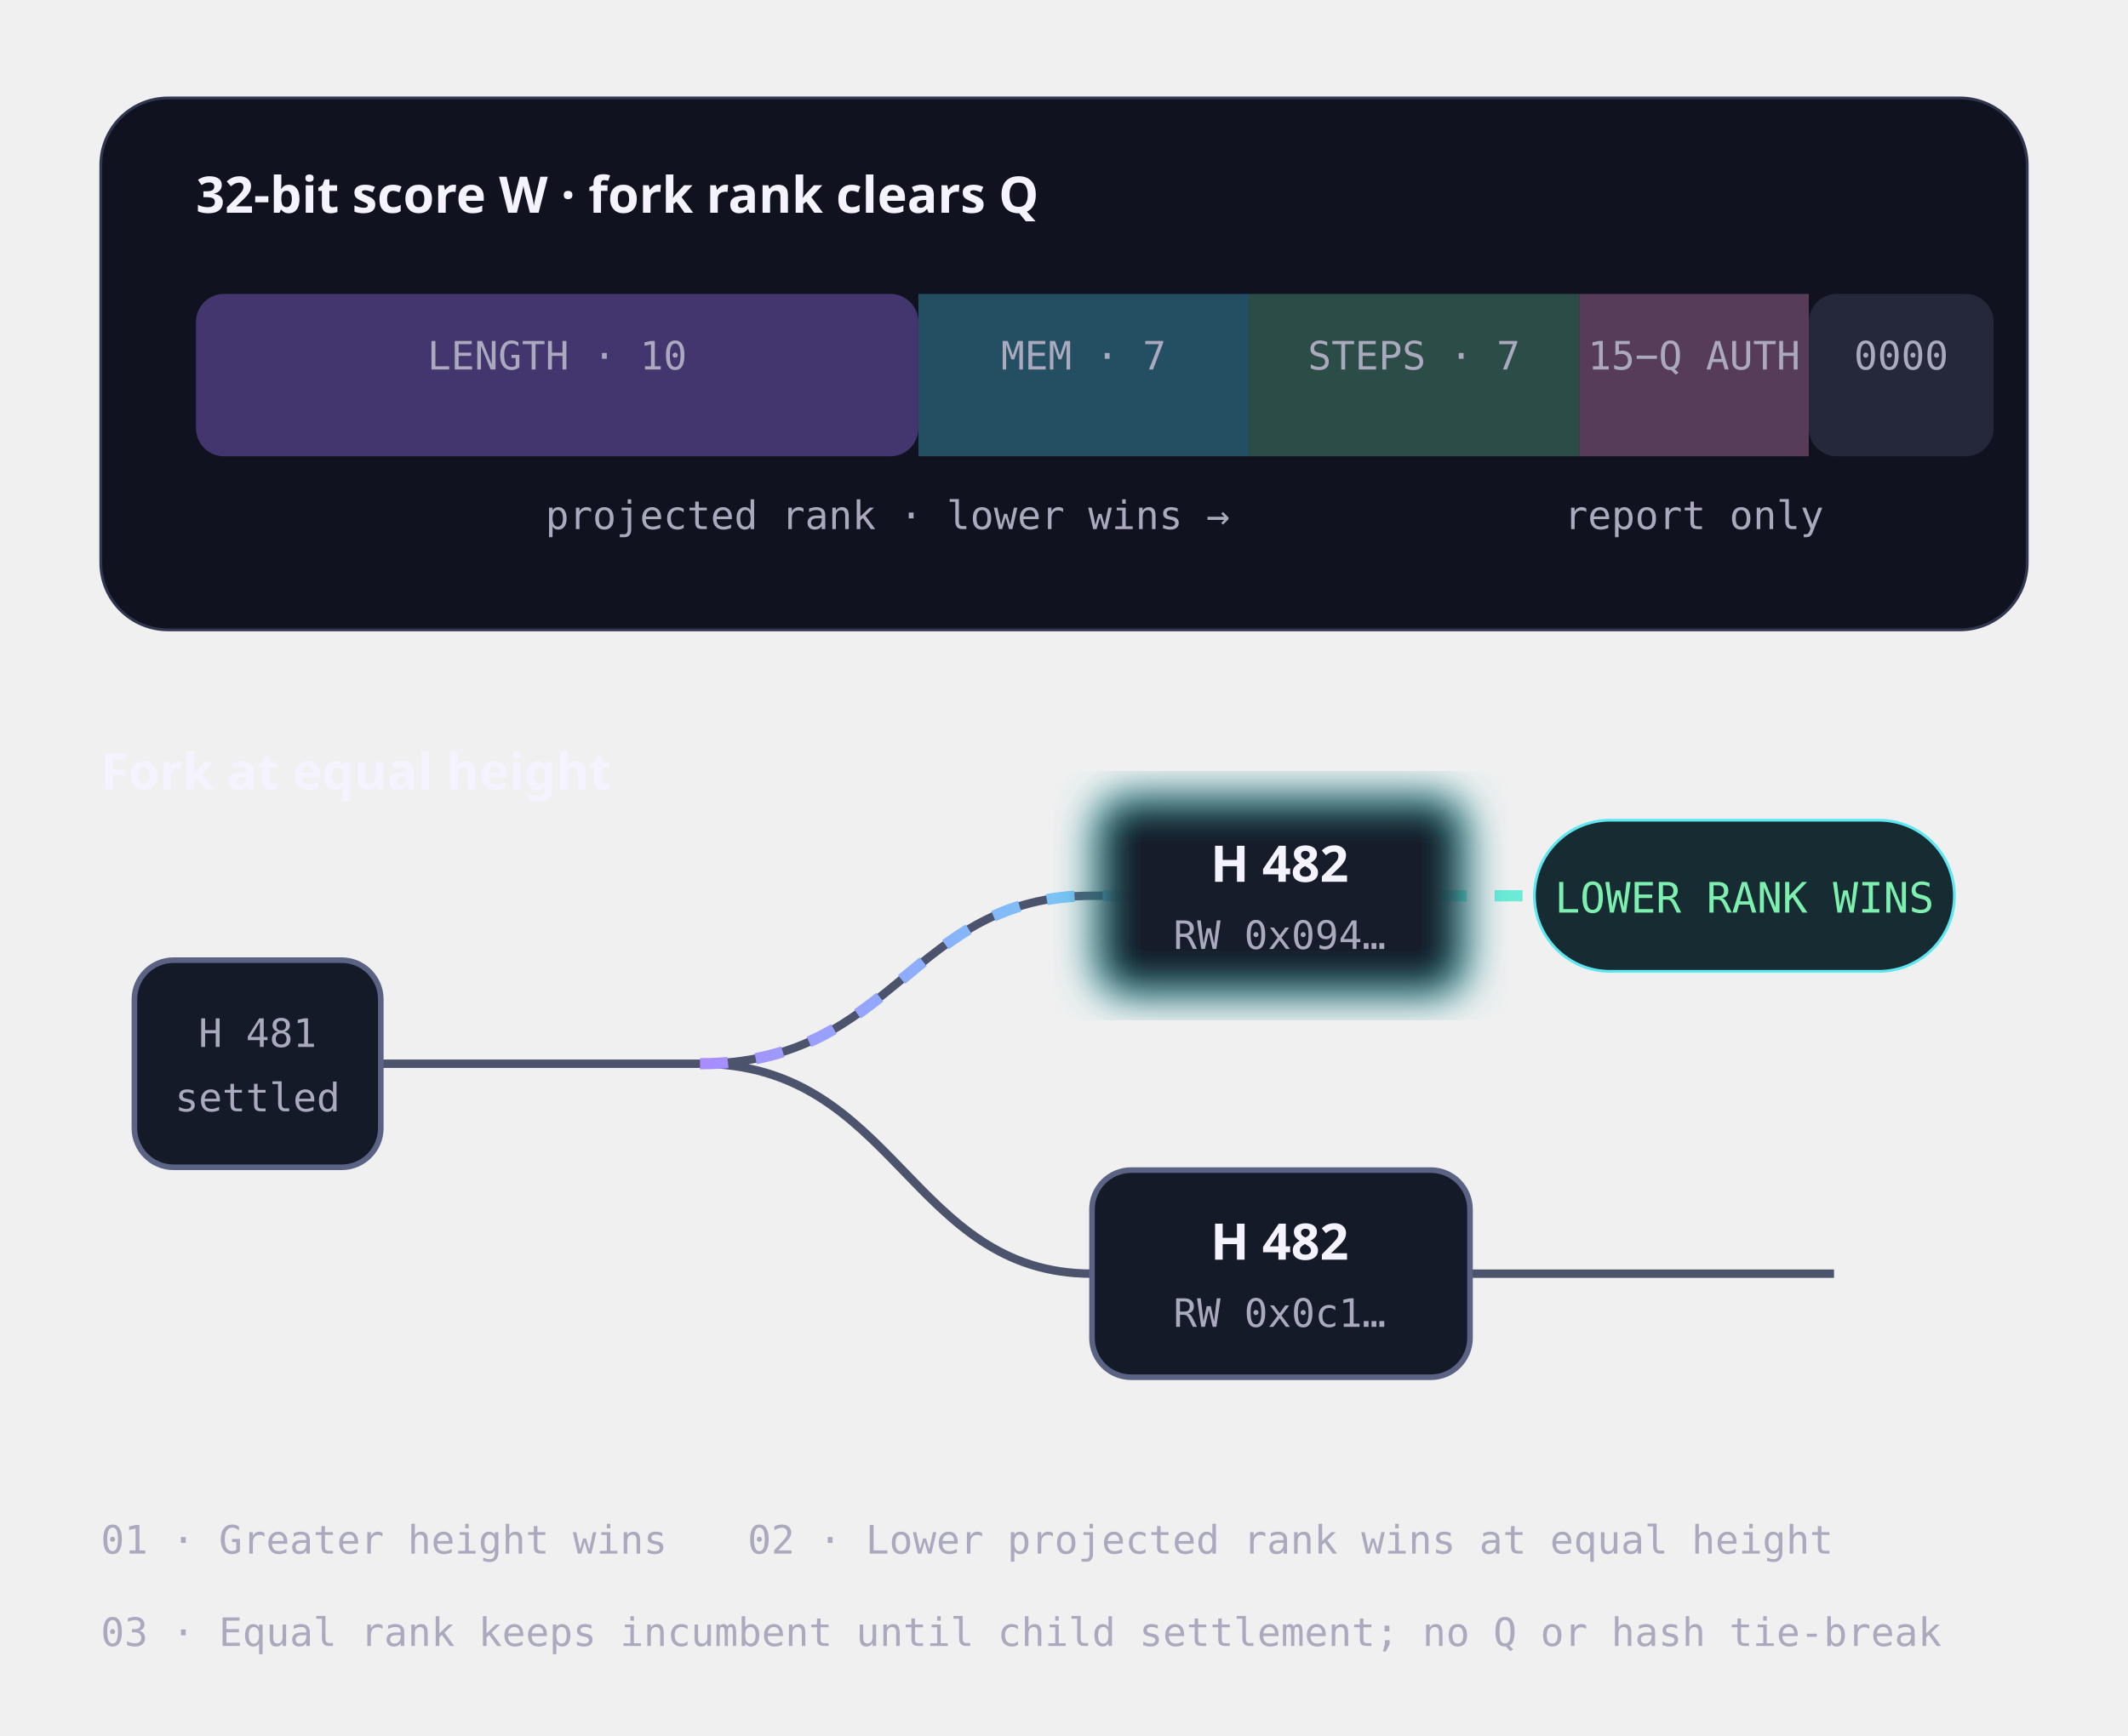
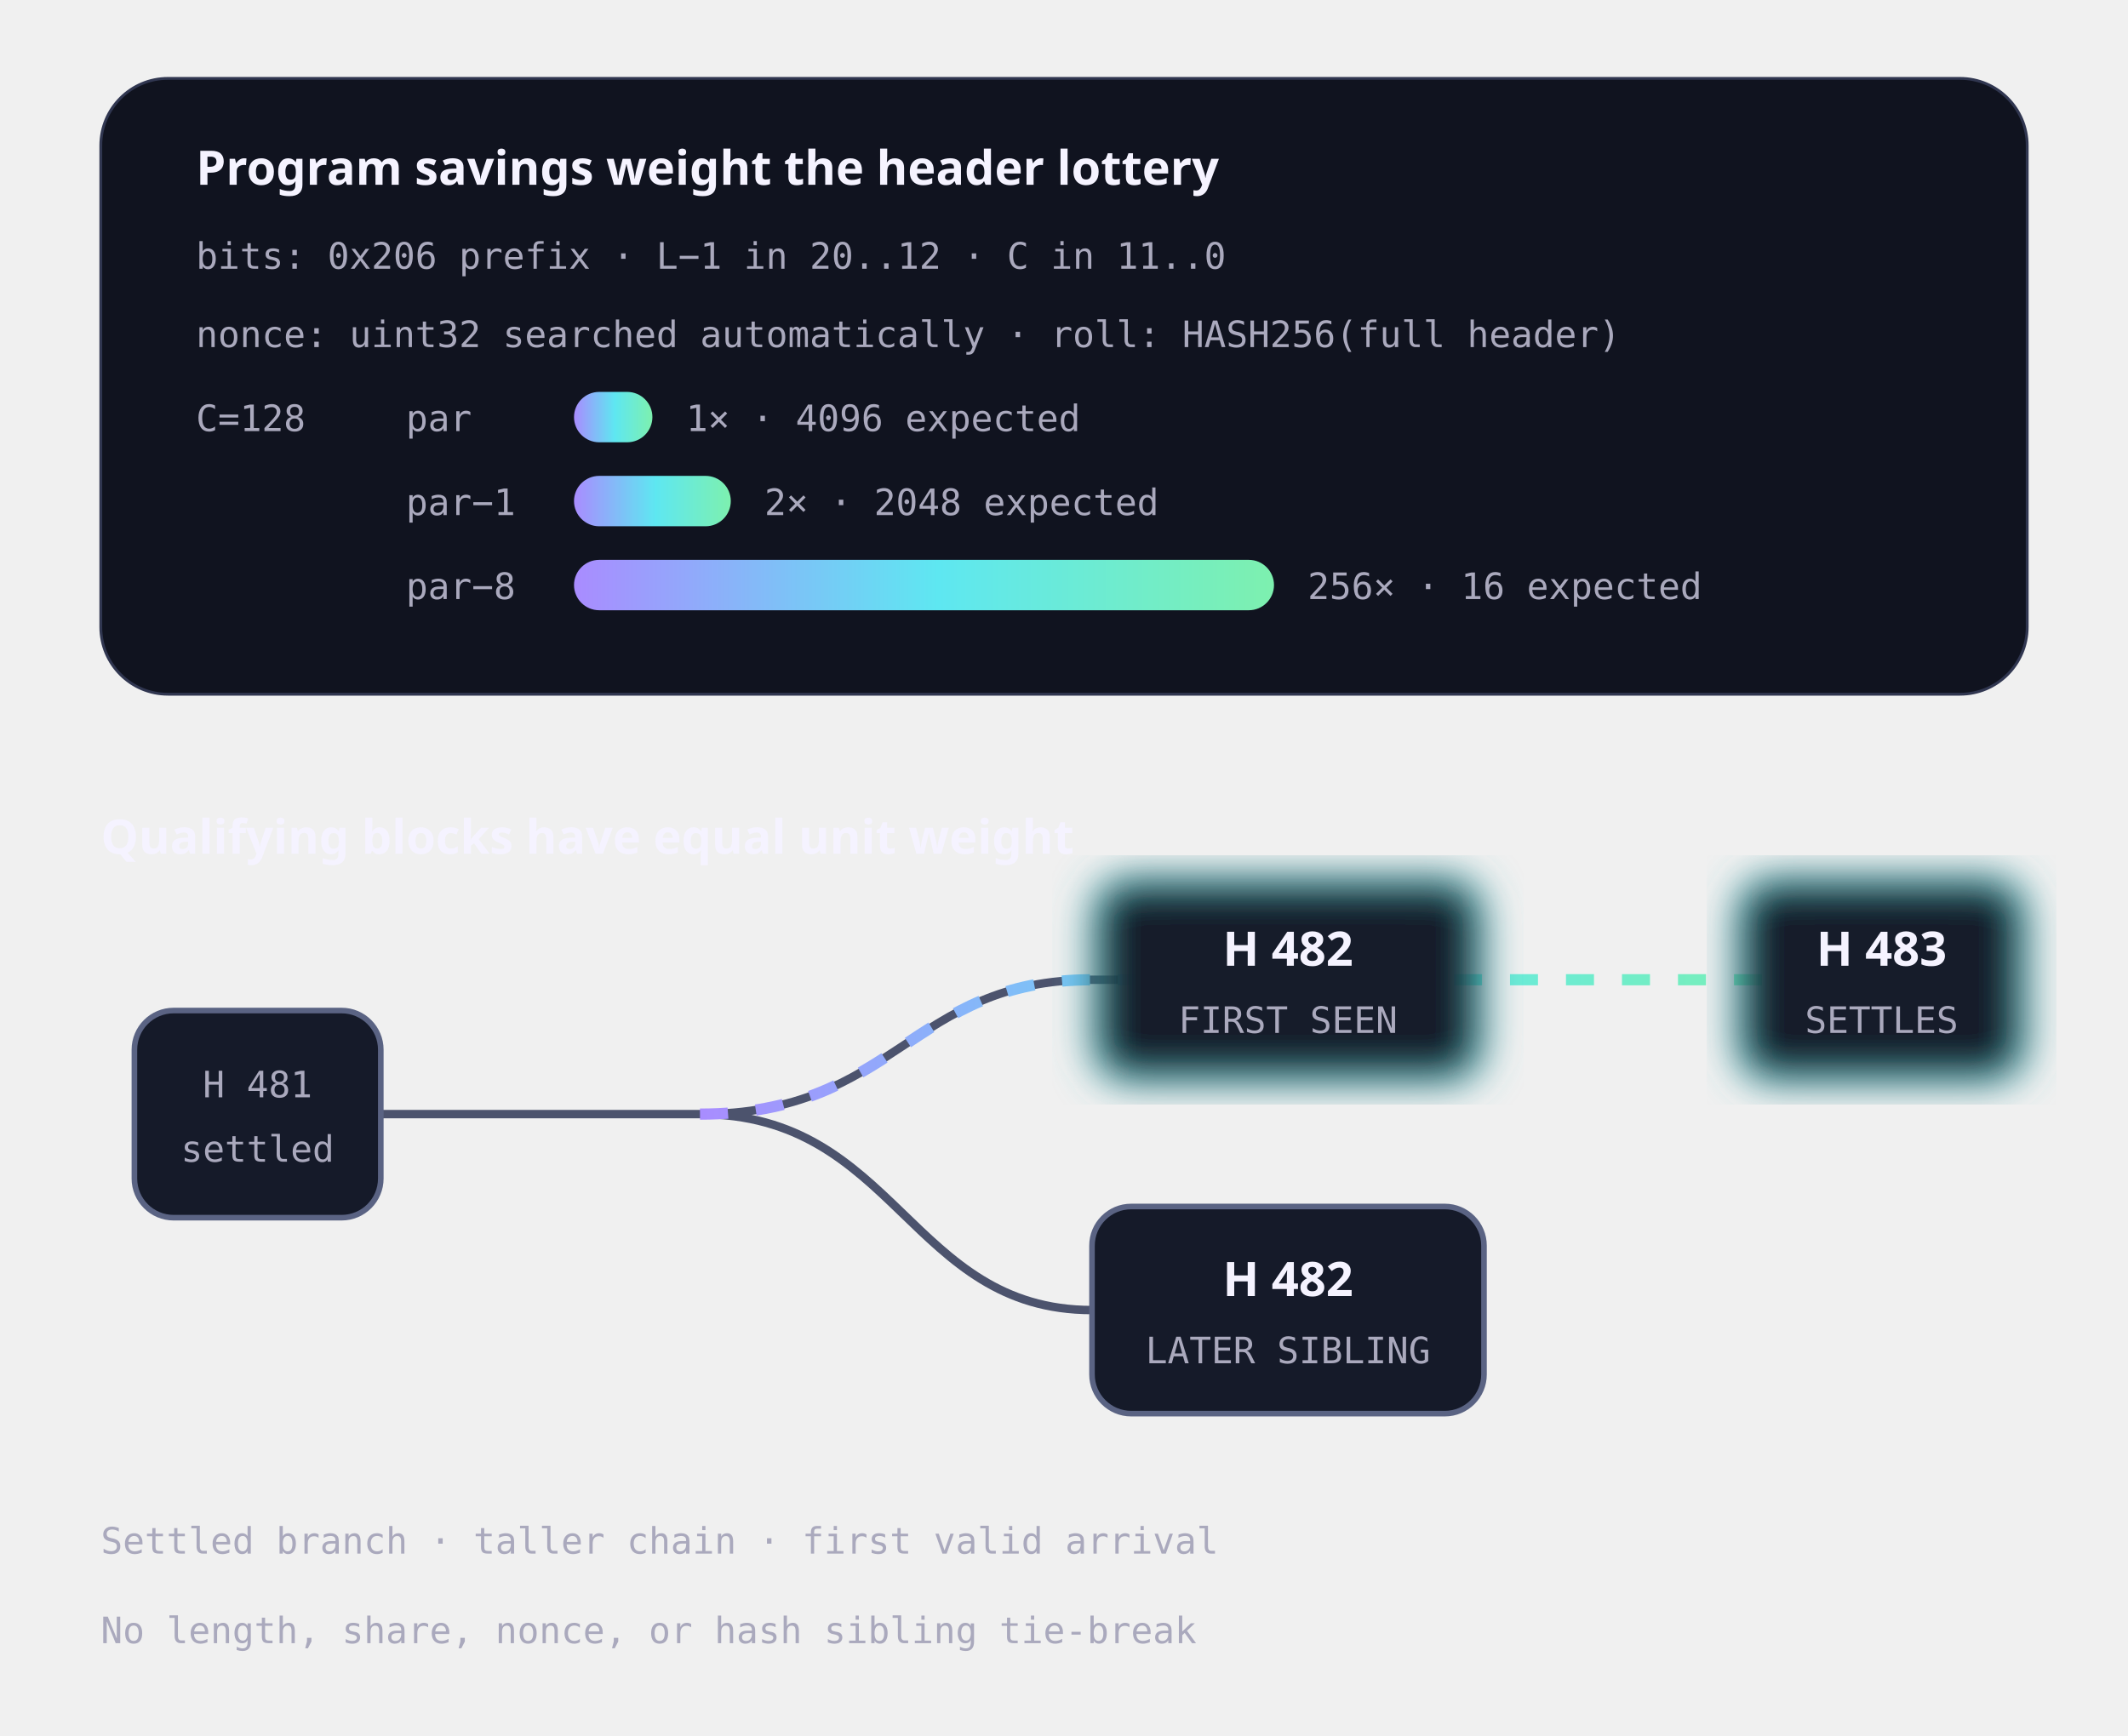
<svg xmlns="http://www.w3.org/2000/svg" viewBox="0 0 760 620" role="img" aria-labelledby="title desc">
  <defs>
-     <linearGradient id="rank" x1="0" y1="0" x2="1" y2="0">
+     <linearGradient id="lottery" x1="0" y1="0" x2="1" y2="0">
      <stop stop-color="#a98cff" />
      <stop offset=".52" stop-color="#5ee7f1" />
      <stop offset="1" stop-color="#7df0af" />
    </linearGradient>
    <filter id="soft">
      <feGaussianBlur stdDeviation="7" />
    </filter>
  </defs>
-   <style>.panel{fill:#10131f;stroke:#303650}.muted{fill:#aaa9bd;font:500 14px ui-monospace,monospace}.head{fill:#f5f3ff;font:700 18px ui-sans-serif,system-ui}.wire{fill:none;stroke:#4c536d;stroke-width:3}.winner{stroke:url(#rank);stroke-width:4;stroke-dasharray:10 10;animation:move 4s linear infinite}.node{fill:#151a29;stroke:#5a6383;stroke-width:2}.win{stroke:#5ee7f1;filter:url(#soft)}.bar{animation:breathe 3s ease-in-out infinite;transform-origin:left}@keyframes move{to{stroke-dashoffset:-80}}@keyframes breathe{50%{opacity:.65}}@media(prefers-reduced-motion:reduce){.winner,.bar{animation:none}}</style>
-   <rect class="panel" x="36" y="35" width="688" height="190" rx="24" />
-   <text class="head" x="70" y="76">32-bit score W · fork rank clears Q</text>
-   <g transform="translate(70 105)">
-     <rect width="258" height="58" rx="10" fill="#43356e" />
-     <rect x="258" width="118" height="58" fill="#244f62" />
-     <rect x="376" width="118" height="58" fill="#2c4d47" />
-     <rect x="494" width="82" height="58" fill="#573c59" />
-     <rect x="576" width="66" height="58" rx="10" fill="#24283a" />
-     <text class="muted" x="129" y="27" text-anchor="middle" fill="#fff">LENGTH · 10</text>
-     <text class="muted" x="317" y="27" text-anchor="middle">MEM · 7</text>
-     <text class="muted" x="435" y="27" text-anchor="middle">STEPS · 7</text>
-     <text class="muted" x="535" y="27" text-anchor="middle">15−Q AUTH</text>
-     <text class="muted" x="609" y="27" text-anchor="middle">0000</text>
-     <text class="muted" x="247" y="84" text-anchor="middle">projected rank · lower wins →</text>
-     <text class="muted" x="535" y="84" text-anchor="middle">report only</text>
-   </g>
-   <text class="head" x="36" y="282">Fork at equal height</text>
-   <path class="wire" d="M92 380H250M250 380C320 380 325 320 390 320H500M250 380C320 380 325 455 390 455H500" />
-   <path class="wire winner" d="M250 380C320 380 325 320 390 320H655" />
-   <path class="wire" d="M500 455H655" />
+   <style>.panel{fill:#10131f;stroke:#303650}.muted{fill:#aaa9bd;font:500 13px ui-monospace,monospace}.head{fill:#f5f3ff;font:700 17px ui-sans-serif,system-ui}.wire{fill:none;stroke:#4c536d;stroke-width:3}.winner{stroke:url(#lottery);stroke-width:4;stroke-dasharray:10 10;animation:move 4s linear infinite}.node{fill:#151a29;stroke:#5a6383;stroke-width:2}.win{stroke:#5ee7f1;filter:url(#soft)}.bar{fill:url(#lottery);animation:breathe 3s ease-in-out infinite;transform-origin:left}@keyframes move{to{stroke-dashoffset:-80}}@keyframes breathe{50%{opacity:.65}}@media(prefers-reduced-motion:reduce){.winner,.bar{animation:none}}</style>
+   <rect class="panel" x="36" y="28" width="688" height="220" rx="24" />
+   <text class="head" x="70" y="66">Program savings weight the header lottery</text>
+   <text class="muted" x="70" y="96">bits: 0x206 prefix · L−1 in 20..12 · C in 11..0</text>
+   <text class="muted" x="70" y="124">nonce: uint32 searched automatically · roll: HASH256(full header)</text>
+   <text class="muted" x="70" y="154">C=128</text>
+   <text class="muted" x="145" y="154">par</text>
+   <rect class="bar" x="205" y="140" width="28" height="18" rx="9" />
+   <text class="muted" x="245" y="154">1× · 4096 expected</text>
+   <text class="muted" x="145" y="184">par−1</text>
+   <rect class="bar" x="205" y="170" width="56" height="18" rx="9" />
+   <text class="muted" x="273" y="184">2× · 2048 expected</text>
+   <text class="muted" x="145" y="214">par−8</text>
+   <rect class="bar" x="205" y="200" width="250" height="18" rx="9" />
+   <text class="muted" x="467" y="214">256× · 16 expected</text>
+   <text class="head" x="36" y="305">Qualifying blocks have equal unit weight</text>
+   <path class="wire" d="M92 398H250M250 398C320 398 325 350 390 350H500M250 398C320 398 325 468 390 468H500" />
+   <path class="wire winner" d="M250 398C320 398 325 350 390 350H655" />
  <g>
-     <rect class="node" x="48" y="343" width="88" height="74" rx="14" />
-     <text class="muted" x="92" y="374" text-anchor="middle">H 481</text>
-     <text class="muted" x="92" y="397" text-anchor="middle">settled</text>
+     <rect class="node" x="48" y="361" width="88" height="74" rx="14" />
+     <text class="muted" x="92" y="392" text-anchor="middle">H 481</text>
+     <text class="muted" x="92" y="415" text-anchor="middle">settled</text>
  </g>
  <g>
-     <rect class="node win" x="390" y="283" width="135" height="74" rx="14" />
-     <text class="head" x="457" y="315" text-anchor="middle">H 482</text>
-     <text class="muted" x="457" y="339" text-anchor="middle">RW 0x094…</text>
+     <rect class="node win" x="390" y="313" width="140" height="74" rx="14" />
+     <text class="head" x="460" y="345" text-anchor="middle">H 482</text>
+     <text class="muted" x="460" y="369" text-anchor="middle">FIRST SEEN</text>
  </g>
  <g>
-     <rect class="node" x="390" y="418" width="135" height="74" rx="14" />
-     <text class="head" x="457" y="450" text-anchor="middle">H 482</text>
-     <text class="muted" x="457" y="474" text-anchor="middle">RW 0x0c1…</text>
+     <rect class="node" x="390" y="431" width="140" height="74" rx="14" />
+     <text class="head" x="460" y="463" text-anchor="middle">H 482</text>
+     <text class="muted" x="460" y="487" text-anchor="middle">LATER SIBLING</text>
  </g>
-   <g class="bar">
-     <rect x="548" y="293" width="150" height="54" rx="27" fill="#162c32" stroke="#5ee7f1" />
-     <text x="623" y="326" text-anchor="middle" fill="#7df0af" font-family="ui-monospace,monospace" font-size="15">LOWER RANK WINS</text>
+   <g>
+     <rect class="node win" x="620" y="313" width="104" height="74" rx="14" />
+     <text class="head" x="672" y="345" text-anchor="middle">H 483</text>
+     <text class="muted" x="672" y="369" text-anchor="middle">SETTLES</text>
  </g>
-   <text class="muted" x="36" y="555">01 · Greater height wins</text>
-   <text class="muted" x="267" y="555">02 · Lower projected rank wins at equal height</text>
-   <text class="muted" x="36" y="588">03 · Equal rank keeps incumbent until child settlement; no Q or hash tie-break</text>
+   <text class="muted" x="36" y="555">Settled branch · taller chain · first valid arrival</text>
+   <text class="muted" x="36" y="587">No length, share, nonce, or hash sibling tie-break</text>
</svg>
